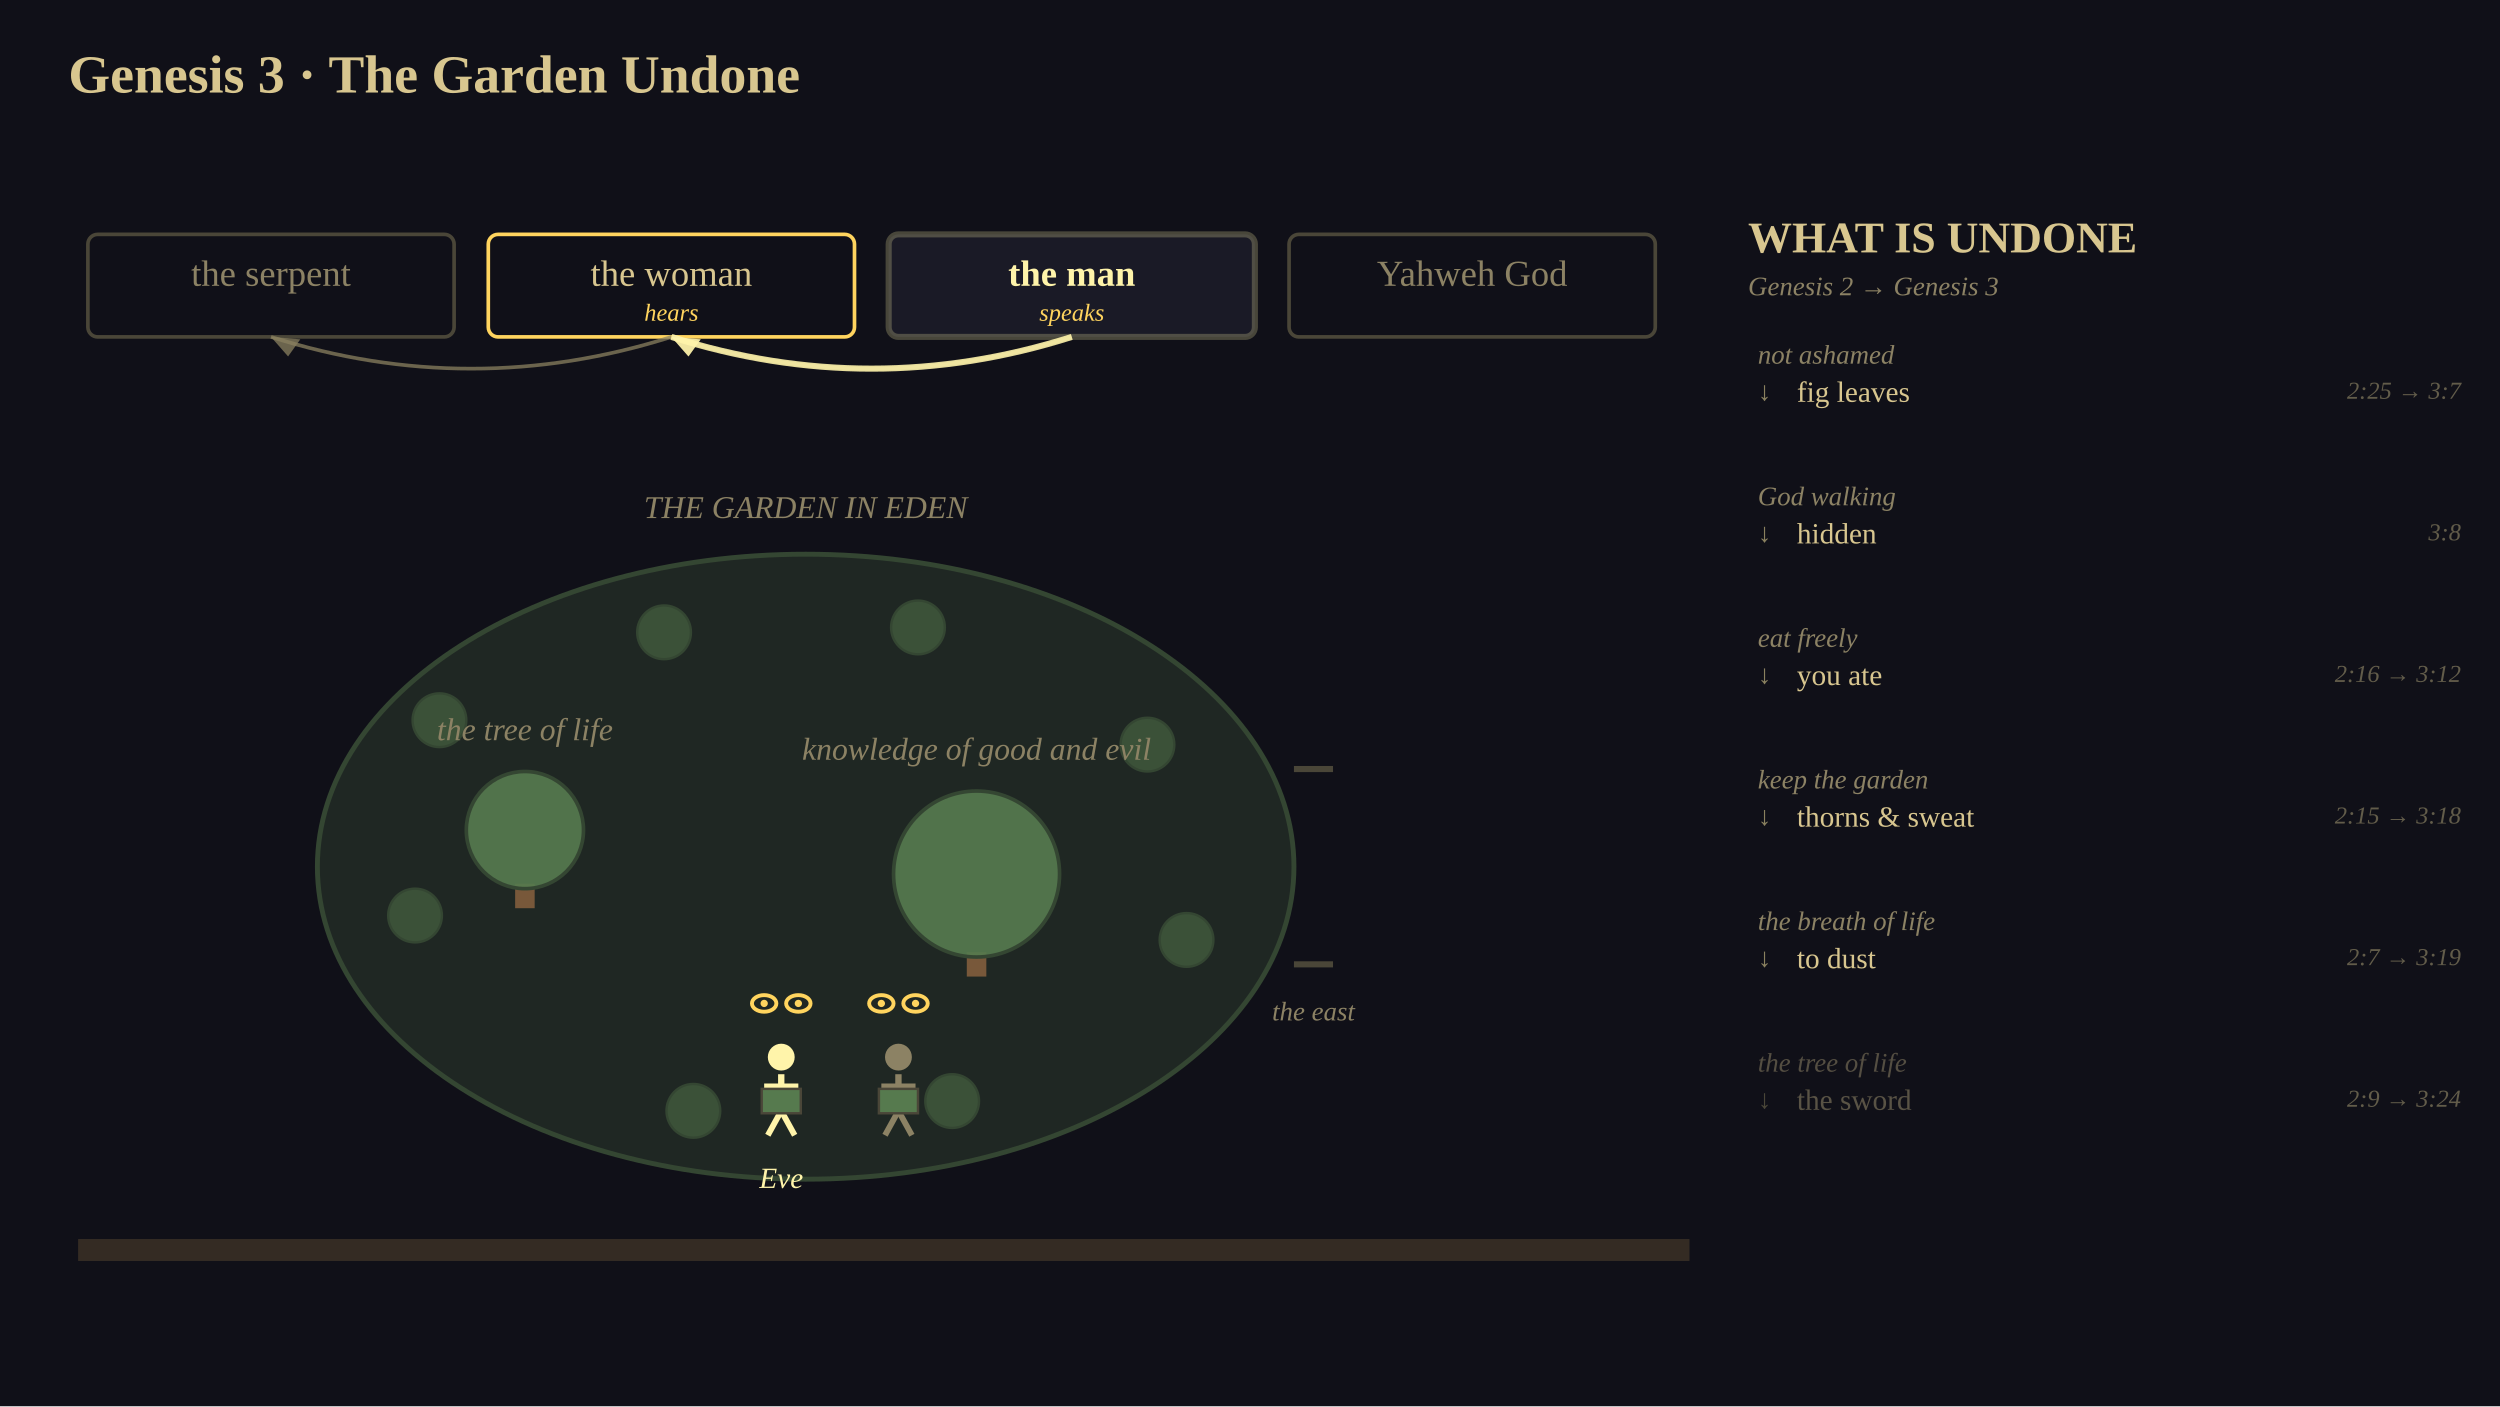
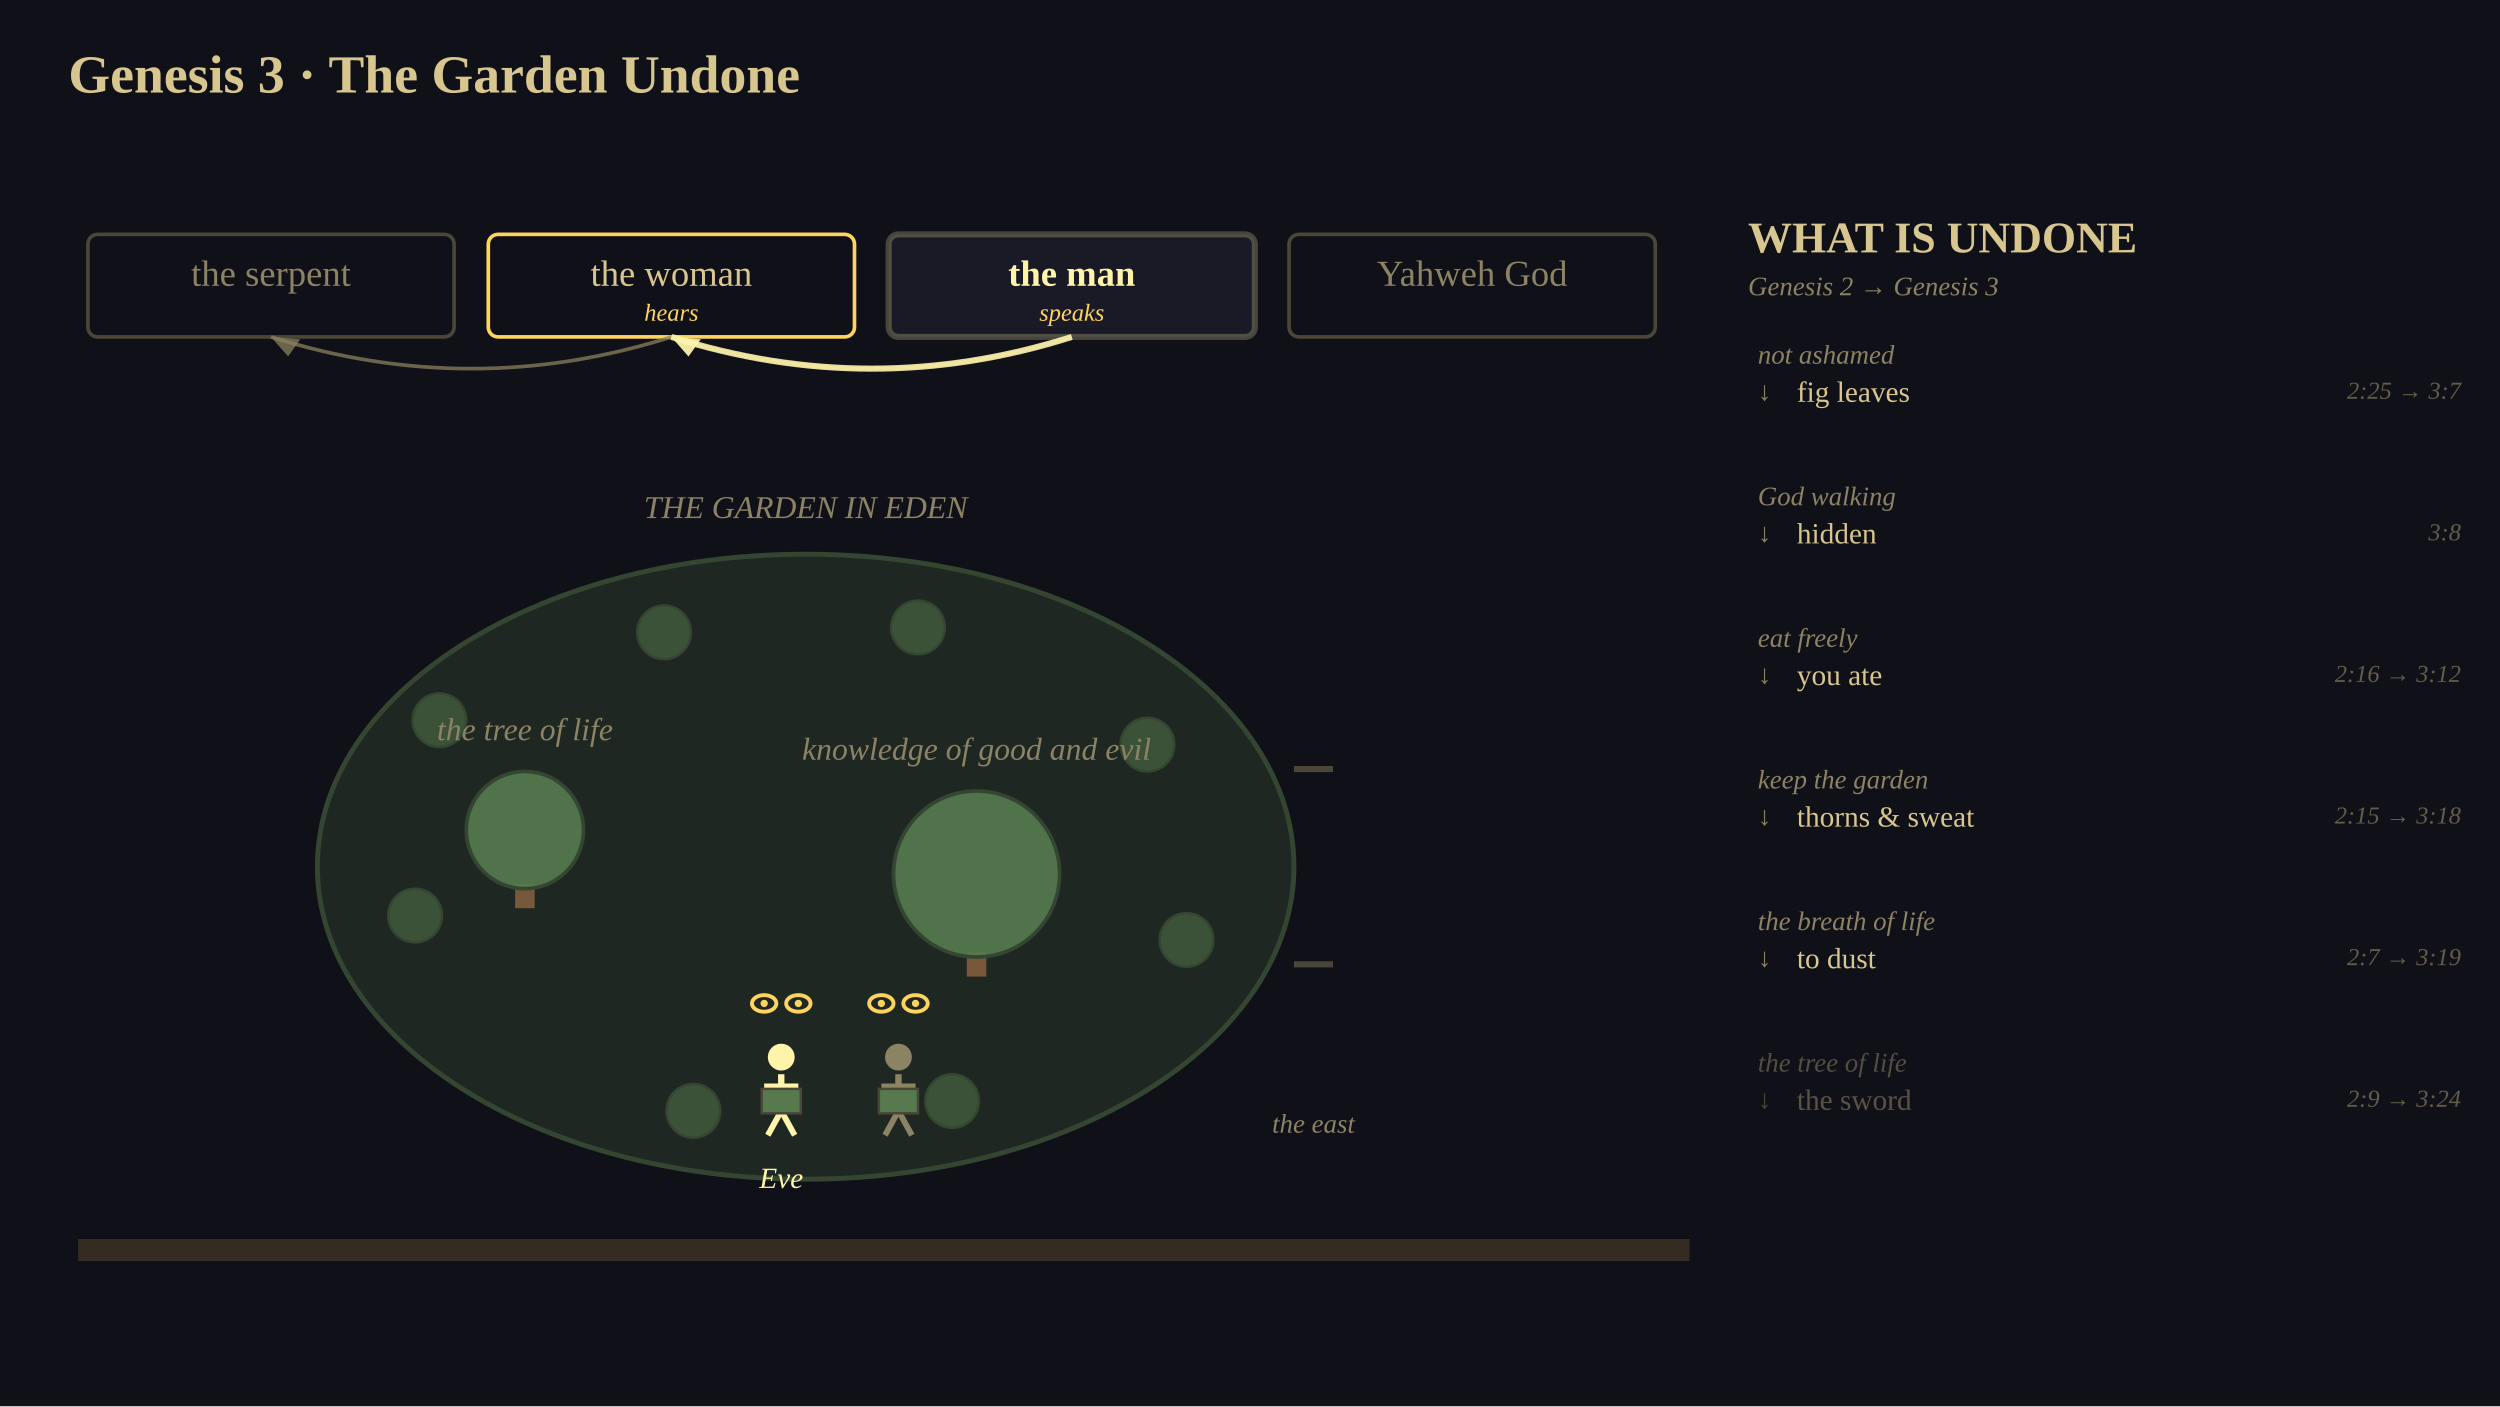
<svg xmlns="http://www.w3.org/2000/svg" viewBox="0 0 1024 576" width="1024" height="576" font-family="Georgia, 'Times New Roman', serif">
  <rect x="0" y="0" width="1024" height="576" fill="rgb(16,16,24)" />
  <text x="28" y="24" font-size="22" text-anchor="start" dominant-baseline="text-before-edge" fill="rgb(216,198,143)" font-family="Georgia, 'Times New Roman', serif" font-weight="bold">Genesis 3 · The Garden Undone</text>
  <ellipse cx="330" cy="355" rx="200" ry="128" fill="rgb(52,70,50)" fill-opacity="0.431" stroke="rgb(52,70,50)" stroke-width="2" />
  <text x="330" y="215" font-size="13" text-anchor="middle" dominant-baseline="text-after-edge" fill="rgb(140,130,100)" font-family="Georgia, 'Times New Roman', serif" font-style="italic">THE GARDEN IN EDEN</text>
  <circle cx="180" cy="295" r="11" fill="rgb(86,122,78)" fill-opacity="0.510" stroke="rgb(52,70,50)" stroke-width="1" />
  <circle cx="272" cy="259" r="11" fill="rgb(86,122,78)" fill-opacity="0.510" stroke="rgb(52,70,50)" stroke-width="1" />
  <circle cx="376" cy="257" r="11" fill="rgb(86,122,78)" fill-opacity="0.510" stroke="rgb(52,70,50)" stroke-width="1" />
  <circle cx="470" cy="305" r="11" fill="rgb(86,122,78)" fill-opacity="0.510" stroke="rgb(52,70,50)" stroke-width="1" />
  <circle cx="486" cy="385" r="11" fill="rgb(86,122,78)" fill-opacity="0.510" stroke="rgb(52,70,50)" stroke-width="1" />
  <circle cx="390" cy="451" r="11" fill="rgb(86,122,78)" fill-opacity="0.510" stroke="rgb(52,70,50)" stroke-width="1" />
  <circle cx="284" cy="455" r="11" fill="rgb(86,122,78)" fill-opacity="0.510" stroke="rgb(52,70,50)" stroke-width="1" />
  <circle cx="170" cy="375" r="11" fill="rgb(86,122,78)" fill-opacity="0.510" stroke="rgb(52,70,50)" stroke-width="1" />
  <line x1="32" y1="512" x2="692" y2="512" stroke="rgb(58,48,38)" stroke-width="9" stroke-opacity="0.863" />
  <rect x="211" y="362" width="8" height="10" fill="rgb(120,88,58)" />
  <circle cx="215" cy="340" r="24" fill="rgb(86,122,78)" fill-opacity="0.922" stroke="rgb(52,70,50)" stroke-width="1.5" />
  <text x="215" y="306" font-size="13" text-anchor="middle" dominant-baseline="text-after-edge" fill="rgb(140,130,100)" font-family="Georgia, 'Times New Roman', serif" font-style="italic">the tree of life</text>
  <rect x="396" y="390" width="8" height="10" fill="rgb(120,88,58)" />
  <circle cx="400" cy="358" r="34" fill="rgb(86,122,78)" fill-opacity="0.922" stroke="rgb(52,70,50)" stroke-width="1.5" />
  <text x="400" y="314" font-size="13" text-anchor="middle" dominant-baseline="text-after-edge" fill="rgb(140,130,100)" font-family="Georgia, 'Times New Roman', serif" font-style="italic">knowledge of good and evil</text>
  <circle cx="320" cy="433" r="5.5" fill="rgb(255,244,170)" />
  <line x1="320" y1="440" x2="320" y2="455" stroke="rgb(255,244,170)" stroke-width="2.6" />
  <line x1="313" y1="445" x2="327" y2="445" stroke="rgb(255,244,170)" stroke-width="2.4" />
  <line x1="320" y1="455" x2="314.5" y2="465" stroke="rgb(255,244,170)" stroke-width="2.4" />
  <line x1="320" y1="455" x2="325.5" y2="465" stroke="rgb(255,244,170)" stroke-width="2.4" />
  <rect x="312" y="446" width="16" height="10" fill="rgb(86,122,78)" stroke="rgb(74,70,56)" stroke-width="1" />
  <text x="320" y="479" font-size="12" text-anchor="middle" dominant-baseline="text-before-edge" fill="rgb(255,244,170)" font-family="Georgia, 'Times New Roman', serif" font-style="italic">Eve</text>
  <circle cx="368" cy="433" r="5.5" fill="rgb(140,130,100)" />
  <line x1="368" y1="440" x2="368" y2="455" stroke="rgb(140,130,100)" stroke-width="2.6" />
  <line x1="361" y1="445" x2="375" y2="445" stroke="rgb(140,130,100)" stroke-width="2.4" />
  <line x1="368" y1="455" x2="362.5" y2="465" stroke="rgb(140,130,100)" stroke-width="2.4" />
  <line x1="368" y1="455" x2="373.5" y2="465" stroke="rgb(140,130,100)" stroke-width="2.4" />
  <rect x="360" y="446" width="16" height="10" fill="rgb(86,122,78)" stroke="rgb(74,70,56)" stroke-width="1" />
  <ellipse cx="313" cy="411" rx="5" ry="3.4" fill="none" stroke="rgb(255,212,94)" stroke-width="1.6" />
  <circle cx="313" cy="411" r="1.5" fill="rgb(255,212,94)" />
  <ellipse cx="327" cy="411" rx="5" ry="3.4" fill="none" stroke="rgb(255,212,94)" stroke-width="1.6" />
  <circle cx="327" cy="411" r="1.5" fill="rgb(255,212,94)" />
  <ellipse cx="361" cy="411" rx="5" ry="3.4" fill="none" stroke="rgb(255,212,94)" stroke-width="1.6" />
  <circle cx="361" cy="411" r="1.5" fill="rgb(255,212,94)" />
  <ellipse cx="375" cy="411" rx="5" ry="3.4" fill="none" stroke="rgb(255,212,94)" stroke-width="1.6" />
  <circle cx="375" cy="411" r="1.5" fill="rgb(255,212,94)" />
  <line x1="530" y1="315" x2="546" y2="315" stroke="rgb(74,70,56)" stroke-width="2.5" />
  <line x1="530" y1="395" x2="546" y2="395" stroke="rgb(74,70,56)" stroke-width="2.5" />
-   <text x="538" y="411" font-size="11" text-anchor="middle" dominant-baseline="text-before-edge" fill="rgb(140,130,100)" font-family="Georgia, 'Times New Roman', serif" font-style="italic">the east</text>
+   <text x="538" y="457" font-size="11" text-anchor="middle" dominant-baseline="text-before-edge" fill="rgb(140,130,100)" font-family="Georgia, 'Times New Roman', serif" font-style="italic">the east</text>
  <rect x="36" y="96" width="150" height="42" rx="4" fill="rgb(16,16,24)" stroke="rgb(74,70,56)" stroke-width="1.5" />
  <text x="111" y="112" font-size="15" text-anchor="middle" dominant-baseline="central" fill="rgb(140,130,100)" font-family="Georgia, 'Times New Roman', serif">the serpent</text>
  <rect x="200" y="96" width="150" height="42" rx="4" fill="rgb(16,16,24)" stroke="rgb(255,212,94)" stroke-width="1.5" />
  <text x="275" y="112" font-size="15" text-anchor="middle" dominant-baseline="central" fill="rgb(216,198,143)" font-family="Georgia, 'Times New Roman', serif">the woman</text>
  <text x="275" y="128" font-size="10" text-anchor="middle" dominant-baseline="central" fill="rgb(255,212,94)" font-family="Georgia, 'Times New Roman', serif" font-style="italic">hears</text>
  <rect x="364" y="96" width="150" height="42" rx="4" fill="rgb(26,26,38)" />
  <rect x="364" y="96" width="150" height="42" rx="4" fill="none" stroke="rgb(255,244,170)" stroke-width="2.5" stroke-opacity="0.237">
    <animate attributeName="stroke-opacity" values="0.237;0.949;0.683;0.949" dur="0.6s" begin="0s" fill="freeze" calcMode="spline" keyTimes="0;0.35;0.7;1" keySplines="0.42 0 0.58 1;0.42 0 0.58 1;0.42 0 0.58 1" />
  </rect>
  <text x="439" y="112" font-size="15" text-anchor="middle" dominant-baseline="central" fill="rgb(255,244,170)" font-family="Georgia, 'Times New Roman', serif" font-weight="bold">the man</text>
  <text x="439" y="128" font-size="10" text-anchor="middle" dominant-baseline="central" fill="rgb(255,212,94)" font-family="Georgia, 'Times New Roman', serif" font-style="italic">speaks</text>
  <rect x="528" y="96" width="150" height="42" rx="4" fill="rgb(16,16,24)" stroke="rgb(74,70,56)" stroke-width="1.5" />
  <text x="603" y="112" font-size="15" text-anchor="middle" dominant-baseline="central" fill="rgb(140,130,100)" font-family="Georgia, 'Times New Roman', serif">Yahweh God</text>
  <path d="M439.0,138 Q357.0,164 275.0,138" fill="none" stroke="rgb(138,129,95)" stroke-width="1.5" stroke-opacity="0.745" />
  <polygon points="275,138 282,146 287,139" fill="rgb(138,129,95)" fill-opacity="0.745" />
  <path d="M275.0,138 Q193.0,164 111.0,138" fill="none" stroke="rgb(138,129,95)" stroke-width="1.5" stroke-opacity="0.745" />
  <polygon points="111,138 118,146 123,139" fill="rgb(138,129,95)" fill-opacity="0.745" />
  <path d="M439.0,138 Q357.0,164 275.0,138" fill="none" stroke="rgb(255,244,170)" stroke-width="2.5" stroke-opacity="0.898" />
  <polygon points="275,138 282,146 287,139" fill="rgb(255,244,170)" fill-opacity="0.898" />
  <text x="716" y="92" font-size="18" text-anchor="start" dominant-baseline="text-before-edge" fill="rgb(216,198,143)" font-family="Georgia, 'Times New Roman', serif" font-weight="bold">WHAT IS UNDONE</text>
  <text x="716" y="114" font-size="11" text-anchor="start" dominant-baseline="text-before-edge" fill="rgb(140,130,100)" font-family="Georgia, 'Times New Roman', serif" font-style="italic">Genesis 2 → Genesis 3</text>
  <text x="720" y="142" font-size="11" text-anchor="start" dominant-baseline="text-before-edge" fill="rgb(140,130,100)" font-family="Georgia, 'Times New Roman', serif" font-style="italic">not ashamed</text>
  <text x="720" y="157" font-size="11" text-anchor="start" dominant-baseline="text-before-edge" fill="rgb(138,129,95)" font-family="Georgia, 'Times New Roman', serif">↓</text>
  <text x="736" y="157" font-size="12" text-anchor="start" dominant-baseline="text-before-edge" fill="rgb(216,198,143)" font-family="Georgia, 'Times New Roman', serif">fig leaves</text>
  <text x="1008" y="157" font-size="10" text-anchor="end" dominant-baseline="text-before-edge" fill="rgb(140,130,100)" font-family="Georgia, 'Times New Roman', serif" fill-opacity="0.667" font-style="italic">2:25 → 3:7</text>
  <text x="720" y="200" font-size="11" text-anchor="start" dominant-baseline="text-before-edge" fill="rgb(140,130,100)" font-family="Georgia, 'Times New Roman', serif" font-style="italic">God walking</text>
  <text x="720" y="215" font-size="11" text-anchor="start" dominant-baseline="text-before-edge" fill="rgb(138,129,95)" font-family="Georgia, 'Times New Roman', serif">↓</text>
  <text x="736" y="215" font-size="12" text-anchor="start" dominant-baseline="text-before-edge" fill="rgb(216,198,143)" font-family="Georgia, 'Times New Roman', serif">hidden</text>
  <text x="1008" y="215" font-size="10" text-anchor="end" dominant-baseline="text-before-edge" fill="rgb(140,130,100)" font-family="Georgia, 'Times New Roman', serif" fill-opacity="0.667" font-style="italic">3:8</text>
  <text x="720" y="258" font-size="11" text-anchor="start" dominant-baseline="text-before-edge" fill="rgb(140,130,100)" font-family="Georgia, 'Times New Roman', serif" font-style="italic">eat freely</text>
  <text x="720" y="273" font-size="11" text-anchor="start" dominant-baseline="text-before-edge" fill="rgb(138,129,95)" font-family="Georgia, 'Times New Roman', serif">↓</text>
  <text x="736" y="273" font-size="12" text-anchor="start" dominant-baseline="text-before-edge" fill="rgb(216,198,143)" font-family="Georgia, 'Times New Roman', serif">you ate</text>
  <text x="1008" y="273" font-size="10" text-anchor="end" dominant-baseline="text-before-edge" fill="rgb(140,130,100)" font-family="Georgia, 'Times New Roman', serif" fill-opacity="0.667" font-style="italic">2:16 → 3:12</text>
  <text x="720" y="316" font-size="11" text-anchor="start" dominant-baseline="text-before-edge" fill="rgb(140,130,100)" font-family="Georgia, 'Times New Roman', serif" font-style="italic">keep the garden</text>
  <text x="720" y="331" font-size="11" text-anchor="start" dominant-baseline="text-before-edge" fill="rgb(138,129,95)" font-family="Georgia, 'Times New Roman', serif">↓</text>
  <text x="736" y="331" font-size="12" text-anchor="start" dominant-baseline="text-before-edge" fill="rgb(216,198,143)" font-family="Georgia, 'Times New Roman', serif">thorns &amp; sweat</text>
  <text x="1008" y="331" font-size="10" text-anchor="end" dominant-baseline="text-before-edge" fill="rgb(140,130,100)" font-family="Georgia, 'Times New Roman', serif" fill-opacity="0.667" font-style="italic">2:15 → 3:18</text>
  <text x="720" y="374" font-size="11" text-anchor="start" dominant-baseline="text-before-edge" fill="rgb(140,130,100)" font-family="Georgia, 'Times New Roman', serif" font-style="italic">the breath of life</text>
  <text x="720" y="389" font-size="11" text-anchor="start" dominant-baseline="text-before-edge" fill="rgb(138,129,95)" font-family="Georgia, 'Times New Roman', serif">↓</text>
  <text x="736" y="389" font-size="12" text-anchor="start" dominant-baseline="text-before-edge" fill="rgb(216,198,143)" font-family="Georgia, 'Times New Roman', serif">to dust</text>
  <text x="1008" y="389" font-size="10" text-anchor="end" dominant-baseline="text-before-edge" fill="rgb(140,130,100)" font-family="Georgia, 'Times New Roman', serif" fill-opacity="0.667" font-style="italic">2:7 → 3:19</text>
  <text x="720" y="432" font-size="11" text-anchor="start" dominant-baseline="text-before-edge" fill="rgb(140,130,100)" font-family="Georgia, 'Times New Roman', serif" fill-opacity="0.549" font-style="italic">the tree of life</text>
  <text x="720" y="447" font-size="11" text-anchor="start" dominant-baseline="text-before-edge" fill="rgb(74,70,56)" font-family="Georgia, 'Times New Roman', serif">↓</text>
  <text x="736" y="447" font-size="12" text-anchor="start" dominant-baseline="text-before-edge" fill="rgb(140,130,100)" font-family="Georgia, 'Times New Roman', serif" fill-opacity="0.588">the sword</text>
  <text x="1008" y="447" font-size="10" text-anchor="end" dominant-baseline="text-before-edge" fill="rgb(140,130,100)" font-family="Georgia, 'Times New Roman', serif" fill-opacity="0.667" font-style="italic">2:9 → 3:24</text>
</svg>
